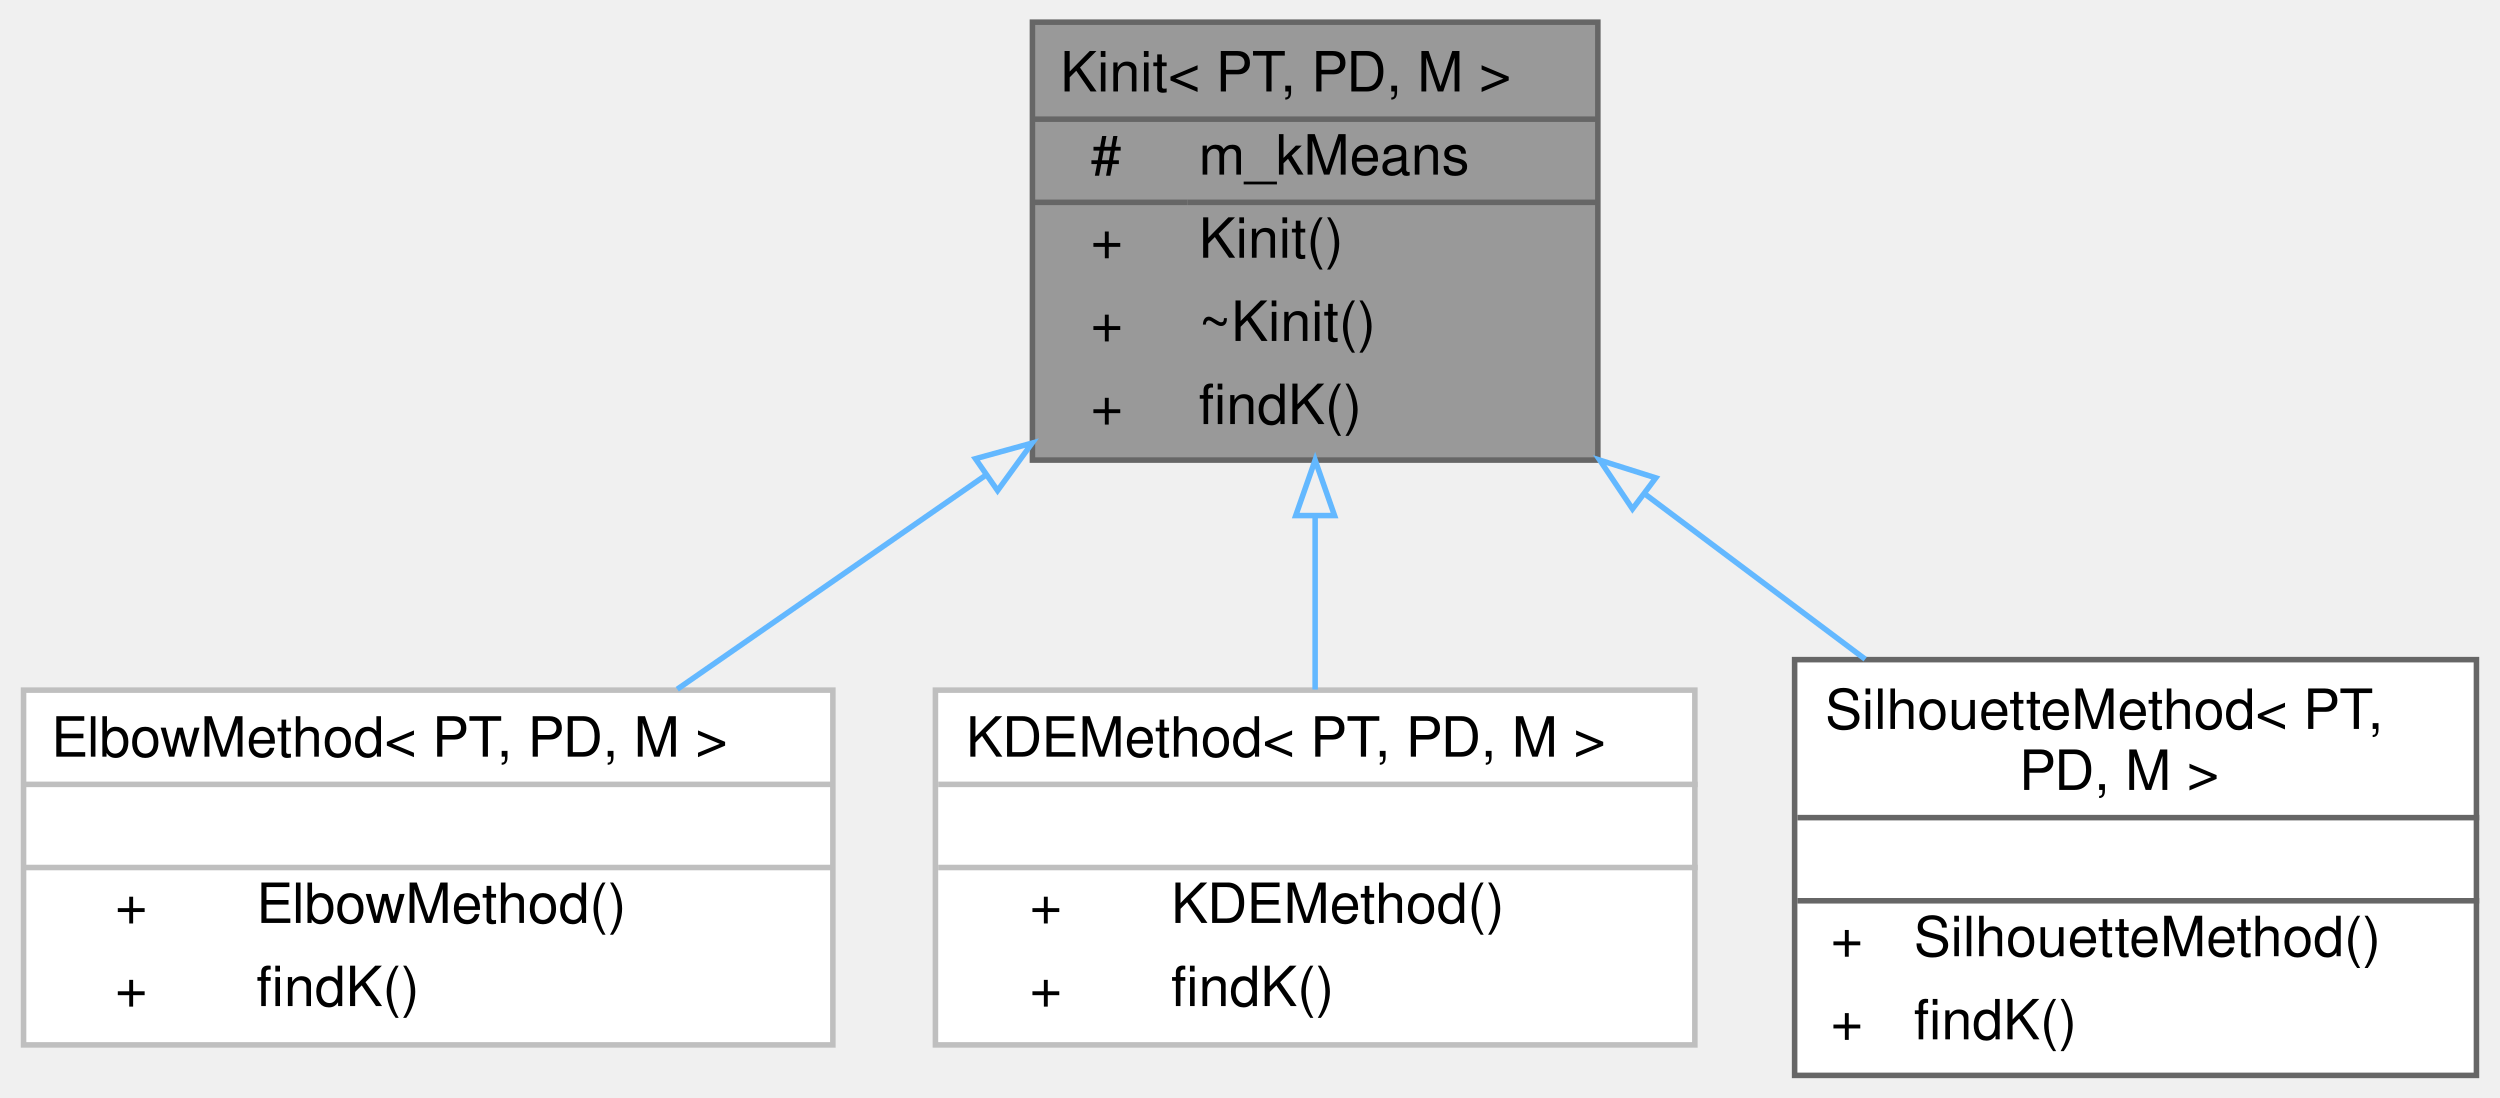
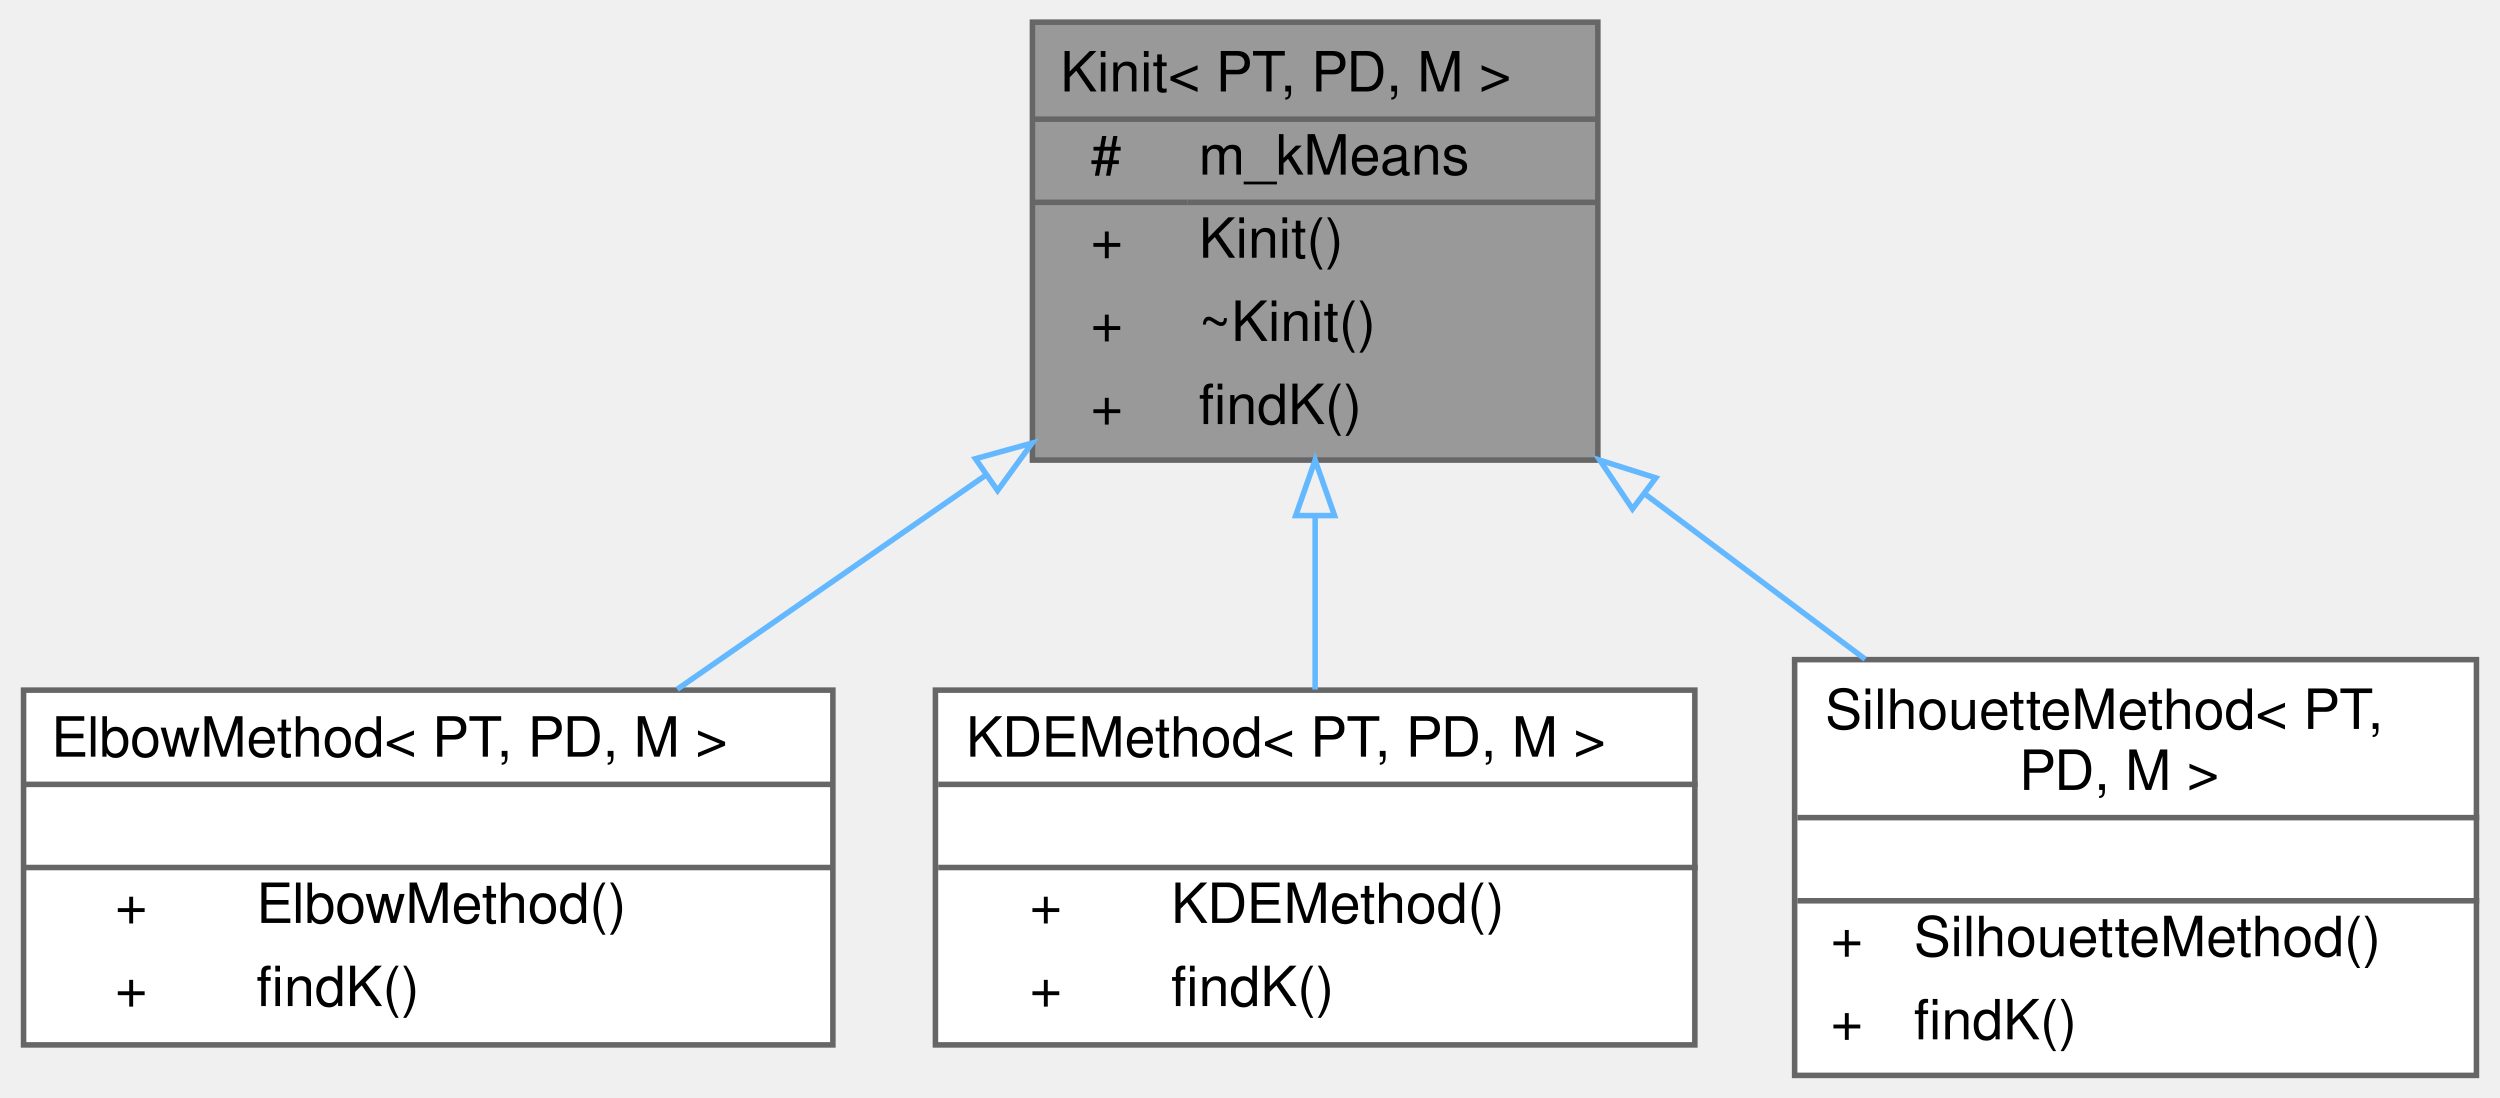
<svg xmlns="http://www.w3.org/2000/svg" xmlns:xlink="http://www.w3.org/1999/xlink" width="451pt" height="198pt" viewBox="0.00 0.00 450.50 198.00">
  <g id="graph0" class="graph" transform="scale(1 1) rotate(0) translate(4 194)">
    <g id="Node000001" class="node">
      <g id="a_Node000001">
        <a xlink:title="Abstract base class for determining the optimal number of clusters (k).">
          <polygon fill="#999999" stroke="transparent" points="284,-190 182,-190 182,-111 284,-111 284,-190" />
          <text text-anchor="start" x="187" y="-177.5" font-family="Helvetica,sans-Serif" font-size="10.00">Kinit&lt; PT, PD, M &gt;</text>
          <text text-anchor="start" x="192.5" y="-162.5" font-family="Helvetica,sans-Serif" font-size="10.00">#</text>
          <text text-anchor="start" x="212" y="-162.5" font-family="Helvetica,sans-Serif" font-size="10.00">m_kMeans</text>
          <text text-anchor="start" x="192.5" y="-147.5" font-family="Helvetica,sans-Serif" font-size="10.00">+</text>
          <text text-anchor="start" x="212" y="-147.5" font-family="Helvetica,sans-Serif" font-size="10.00">Kinit()</text>
          <text text-anchor="start" x="192.5" y="-132.5" font-family="Helvetica,sans-Serif" font-size="10.00">+</text>
          <text text-anchor="start" x="212" y="-132.5" font-family="Helvetica,sans-Serif" font-size="10.00">~Kinit()</text>
          <text text-anchor="start" x="192.5" y="-117.5" font-family="Helvetica,sans-Serif" font-size="10.00">+</text>
          <text text-anchor="start" x="212" y="-117.5" font-family="Helvetica,sans-Serif" font-size="10.00">findK()</text>
          <polygon fill="#666666" stroke="#666666" points="182,-172.5 182,-172.5 284,-172.5 284,-172.5 182,-172.5" />
          <polygon fill="#666666" stroke="#666666" points="182,-157.5 182,-157.5 210,-157.5 210,-157.5 182,-157.5" />
          <polygon fill="#666666" stroke="#666666" points="210,-157.5 210,-157.5 284,-157.5 284,-157.5 210,-157.5" />
          <polygon fill="none" stroke="#666666" points="182,-111 182,-190 284,-190 284,-111 182,-111" />
        </a>
      </g>
    </g>
    <g id="Node000002" class="node">
      <g id="a_Node000002">
-         <a xlink:href="classElbowMethod.html" target="_top" xlink:title=" ">
+         <a xlink:href="classElbowMethod.html" target="_top" xlink:title="Implements the &quot;elbow method&quot; to determine the optimal number of clusters.">
          <polygon fill="white" stroke="transparent" points="146,-69.5 0,-69.5 0,-5.5 146,-5.5 146,-69.5" />
          <text text-anchor="start" x="5" y="-57.5" font-family="Helvetica,sans-Serif" font-size="10.00">ElbowMethod&lt; PT, PD, M &gt;</text>
          <text text-anchor="start" x="71" y="-42.5" font-family="Helvetica,sans-Serif" font-size="10.00"> </text>
          <text text-anchor="start" x="16.5" y="-27.5" font-family="Helvetica,sans-Serif" font-size="10.00">+</text>
          <text text-anchor="start" x="42" y="-27.5" font-family="Helvetica,sans-Serif" font-size="10.00">ElbowMethod()</text>
          <text text-anchor="start" x="16.5" y="-12.5" font-family="Helvetica,sans-Serif" font-size="10.00">+</text>
          <text text-anchor="start" x="42" y="-12.5" font-family="Helvetica,sans-Serif" font-size="10.00">findK()</text>
-           <polygon fill="#bfbfbf" stroke="#bfbfbf" points="0,-52.5 0,-52.5 146,-52.5 146,-52.5 0,-52.5" />
-           <polygon fill="#bfbfbf" stroke="#bfbfbf" points="0,-37.5 0,-37.5 146,-37.5 146,-37.5 0,-37.5" />
-           <polygon fill="none" stroke="#bfbfbf" points="0,-5.5 0,-69.5 146,-69.5 146,-5.5 0,-5.5" />
+           <polygon fill="#666666" stroke="#666666" points="0,-52.5 0,-52.5 146,-52.5 146,-52.5 0,-52.5" />
+           <polygon fill="#666666" stroke="#666666" points="0,-37.5 0,-37.5 146,-37.5 146,-37.5 0,-37.5" />
+           <polygon fill="none" stroke="#666666" points="0,-5.5 0,-69.5 146,-69.5 146,-5.5 0,-5.5" />
        </a>
      </g>
    </g>
    <g id="edge1_Node000001_Node000002" class="edge">
      <g id="a_edge1_Node000001_Node000002">
        <a xlink:title=" ">
          <path fill="none" stroke="#63b8ff" d="M173.6,-108.29C155.17,-95.51 135.18,-81.64 117.92,-69.66" />
          <polygon fill="none" stroke="#63b8ff" points="171.72,-111.25 181.94,-114.07 175.71,-105.5 171.72,-111.25" />
        </a>
      </g>
    </g>
    <g id="Node000003" class="node">
      <g id="a_Node000003">
-         <a xlink:href="classKDEMethod.html" target="_top" xlink:title=" ">
+         <a xlink:href="classKDEMethod.html" target="_top" xlink:title="Implements a K initialization method based on Kernel Density Estimation (KDE).">
          <polygon fill="white" stroke="transparent" points="301.5,-69.5 164.5,-69.5 164.5,-5.5 301.5,-5.5 301.5,-69.5" />
          <text text-anchor="start" x="170" y="-57.5" font-family="Helvetica,sans-Serif" font-size="10.00">KDEMethod&lt; PT, PD, M &gt;</text>
          <text text-anchor="start" x="231.5" y="-42.5" font-family="Helvetica,sans-Serif" font-size="10.00"> </text>
          <text text-anchor="start" x="181.5" y="-27.5" font-family="Helvetica,sans-Serif" font-size="10.00">+</text>
          <text text-anchor="start" x="207" y="-27.5" font-family="Helvetica,sans-Serif" font-size="10.00">KDEMethod()</text>
          <text text-anchor="start" x="181.5" y="-12.5" font-family="Helvetica,sans-Serif" font-size="10.00">+</text>
          <text text-anchor="start" x="207" y="-12.5" font-family="Helvetica,sans-Serif" font-size="10.00">findK()</text>
-           <polygon fill="#bfbfbf" stroke="#bfbfbf" points="165,-52.5 165,-52.5 302,-52.5 302,-52.5 165,-52.5" />
-           <polygon fill="#bfbfbf" stroke="#bfbfbf" points="165,-37.5 165,-37.5 302,-37.5 302,-37.5 165,-37.5" />
-           <polygon fill="none" stroke="#bfbfbf" points="164.5,-5.5 164.5,-69.5 301.5,-69.5 301.5,-5.5 164.5,-5.5" />
+           <polygon fill="#666666" stroke="#666666" points="165,-52.5 165,-52.5 302,-52.5 302,-52.5 165,-52.5" />
+           <polygon fill="#666666" stroke="#666666" points="165,-37.5 165,-37.5 302,-37.5 302,-37.5 165,-37.5" />
+           <polygon fill="none" stroke="#666666" points="164.5,-5.5 164.5,-69.5 301.5,-69.5 301.5,-5.5 164.5,-5.5" />
        </a>
      </g>
    </g>
    <g id="edge2_Node000001_Node000003" class="edge">
      <g id="a_edge2_Node000001_Node000003">
        <a xlink:title=" ">
          <path fill="none" stroke="#63b8ff" d="M233,-100.95C233,-90.32 233,-79.34 233,-69.61" />
          <polygon fill="none" stroke="#63b8ff" points="229.5,-100.99 233,-110.99 236.5,-100.99 229.5,-100.99" />
        </a>
      </g>
    </g>
    <g id="Node000004" class="node">
      <g id="a_Node000004">
-         <a xlink:href="classSilhouetteMethod.html" target="_top" xlink:title="Implements the Silhouette Method to determine the optimal number of clusters.">
+         <a xlink:href="classSilhouetteMethod.html" target="_top" xlink:title="Implements the Silhouette method for determining the optimal number of clusters.">
          <polygon fill="white" stroke="transparent" points="442.5,-75 319.5,-75 319.5,0 442.5,0 442.5,-75" />
          <text text-anchor="start" x="325" y="-62.5" font-family="Helvetica,sans-Serif" font-size="10.00">SilhouetteMethod&lt; PT,</text>
          <text text-anchor="start" x="360" y="-51.5" font-family="Helvetica,sans-Serif" font-size="10.00"> PD, M &gt;</text>
          <text text-anchor="start" x="379.5" y="-36.5" font-family="Helvetica,sans-Serif" font-size="10.00"> </text>
          <text text-anchor="start" x="326" y="-21.5" font-family="Helvetica,sans-Serif" font-size="10.00">+</text>
          <text text-anchor="start" x="341" y="-21.5" font-family="Helvetica,sans-Serif" font-size="10.00">SilhouetteMethod()</text>
          <text text-anchor="start" x="326" y="-6.5" font-family="Helvetica,sans-Serif" font-size="10.00">+</text>
          <text text-anchor="start" x="341" y="-6.5" font-family="Helvetica,sans-Serif" font-size="10.00">findK()</text>
          <polygon fill="#666666" stroke="#666666" points="320,-46.5 320,-46.5 443,-46.5 443,-46.5 320,-46.5" />
          <polygon fill="#666666" stroke="#666666" points="320,-31.5 320,-31.5 443,-31.5 443,-31.5 320,-31.5" />
          <polygon fill="none" stroke="#666666" points="319.5,0 319.5,-75 442.5,-75 442.5,0 319.5,0" />
        </a>
      </g>
    </g>
    <g id="edge3_Node000001_Node000004" class="edge">
      <g id="a_edge3_Node000001_Node000004">
        <a xlink:title=" ">
          <path fill="none" stroke="#63b8ff" d="M292.47,-104.9C305.67,-95 319.52,-84.61 332.23,-75.08" />
          <polygon fill="none" stroke="#63b8ff" points="290.25,-102.19 284.35,-110.99 294.45,-107.79 290.25,-102.19" />
        </a>
      </g>
    </g>
  </g>
</svg>
